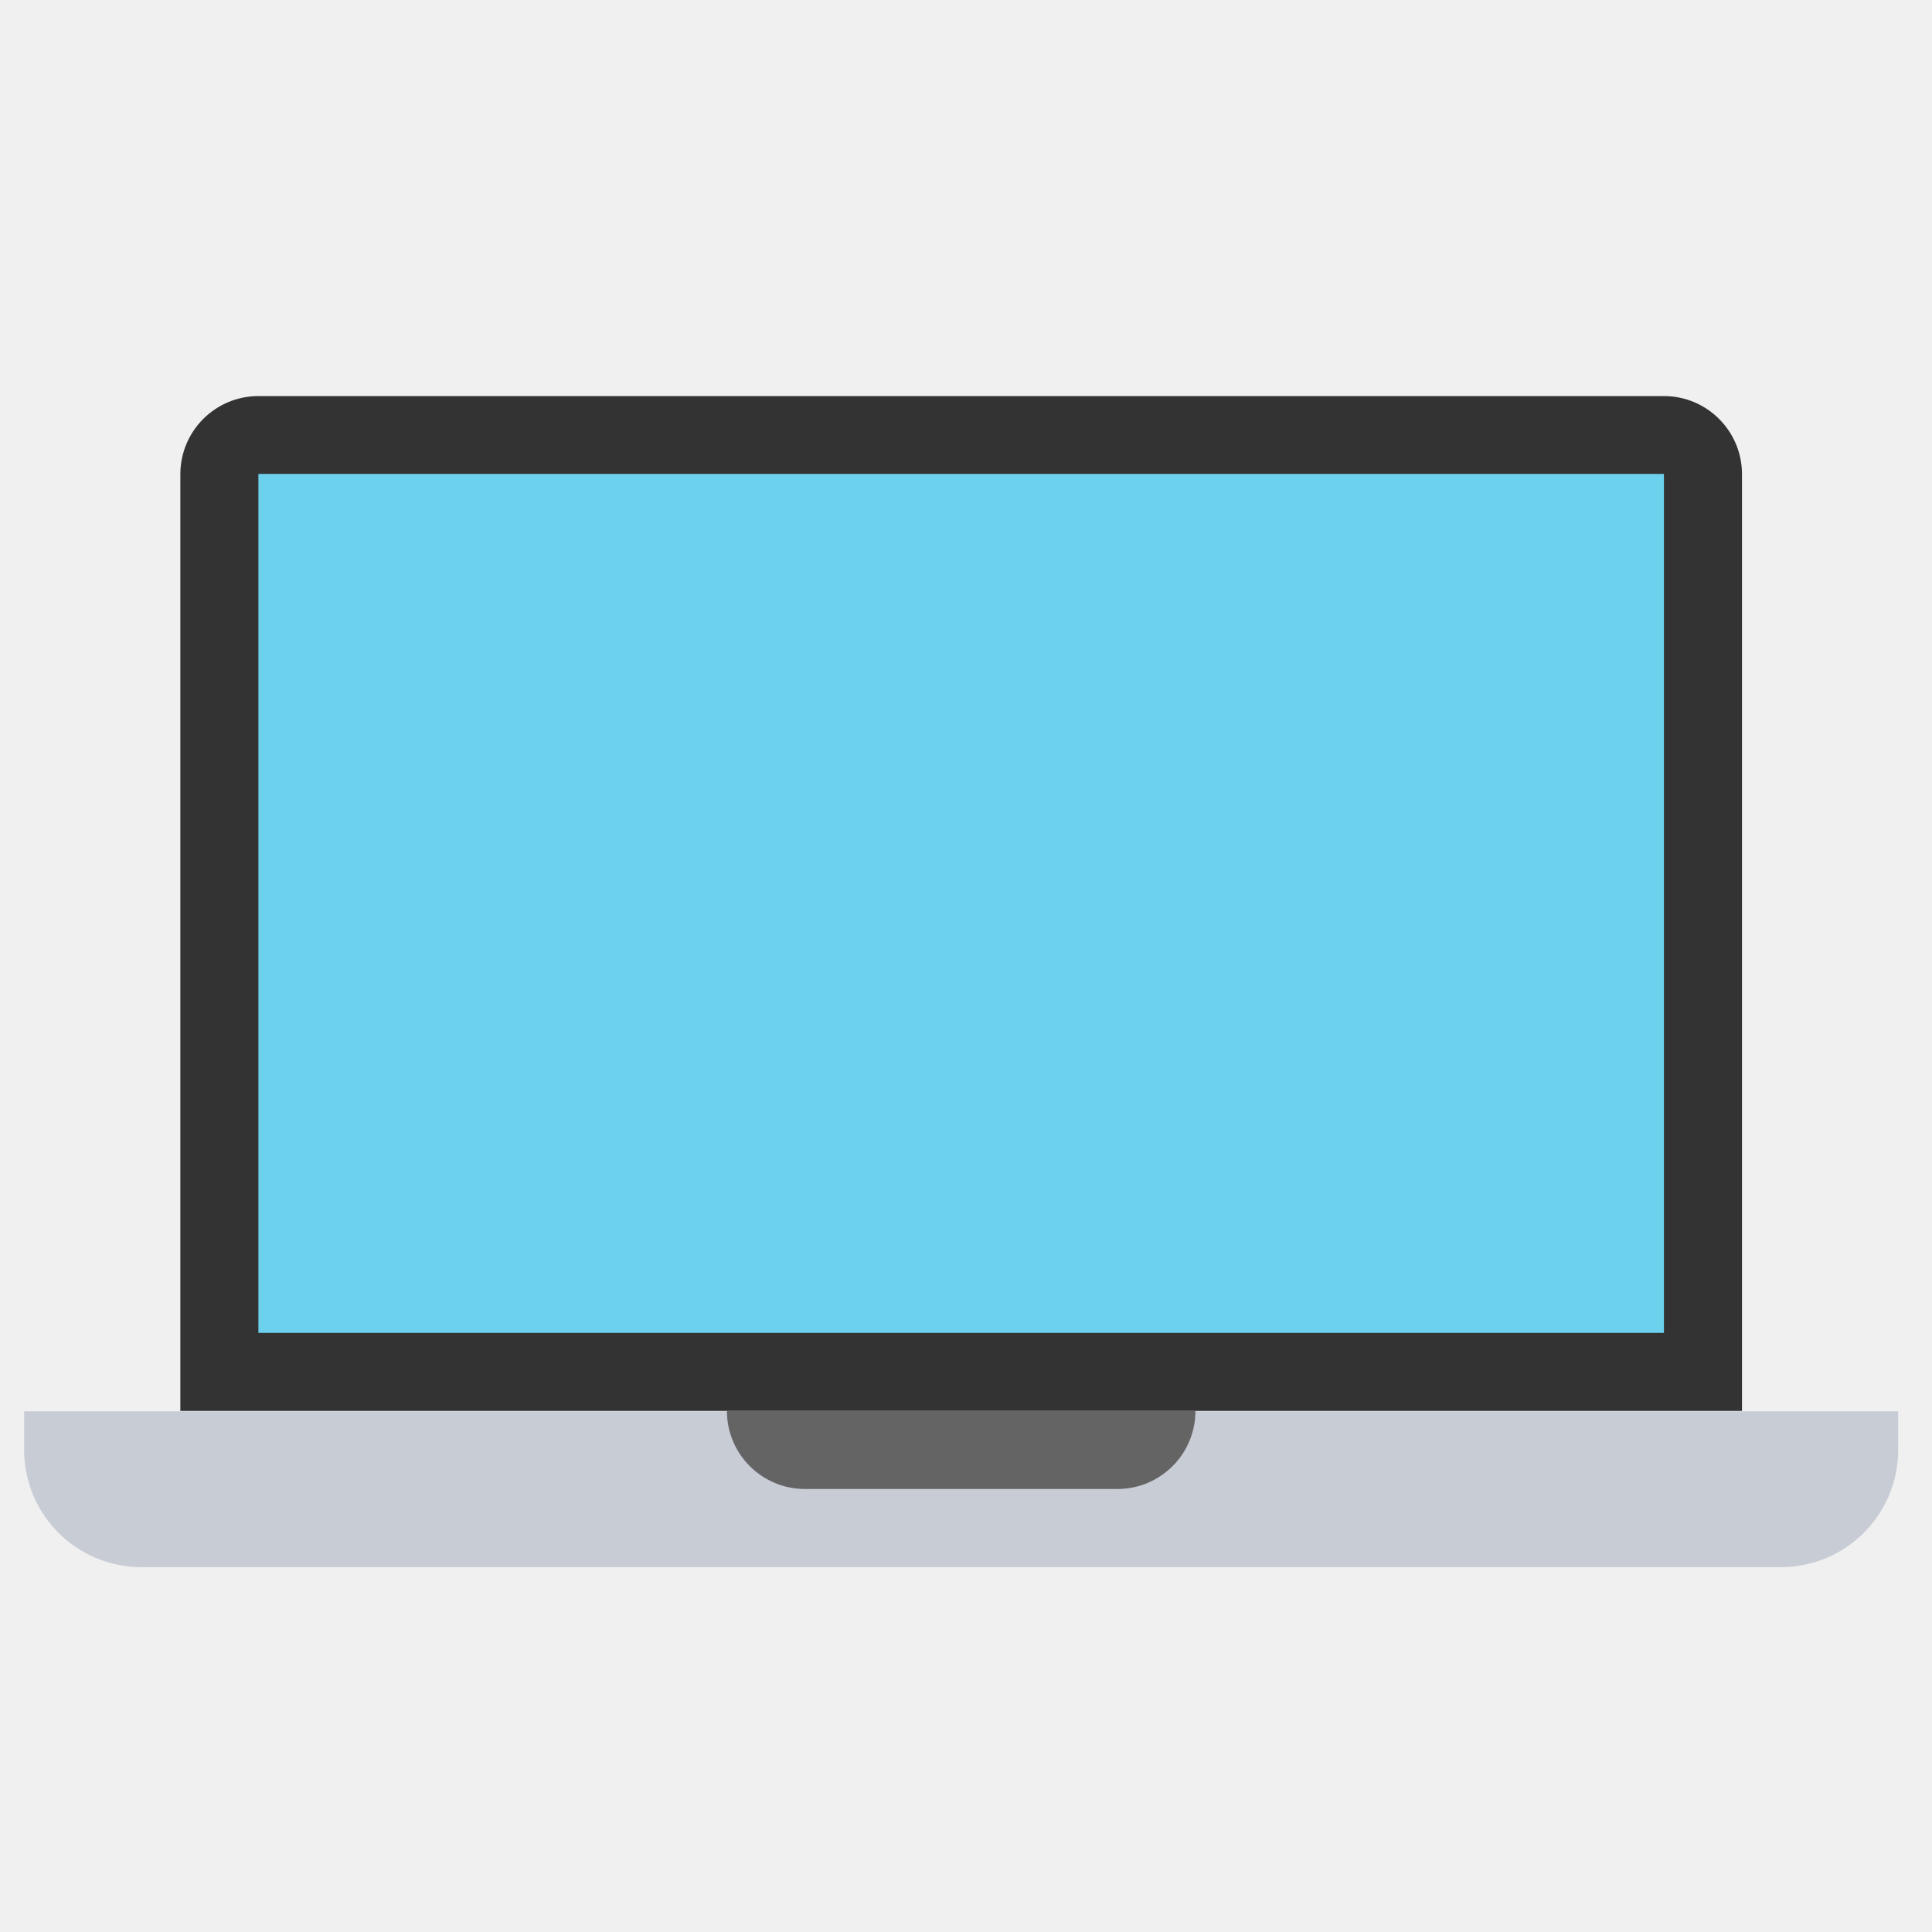
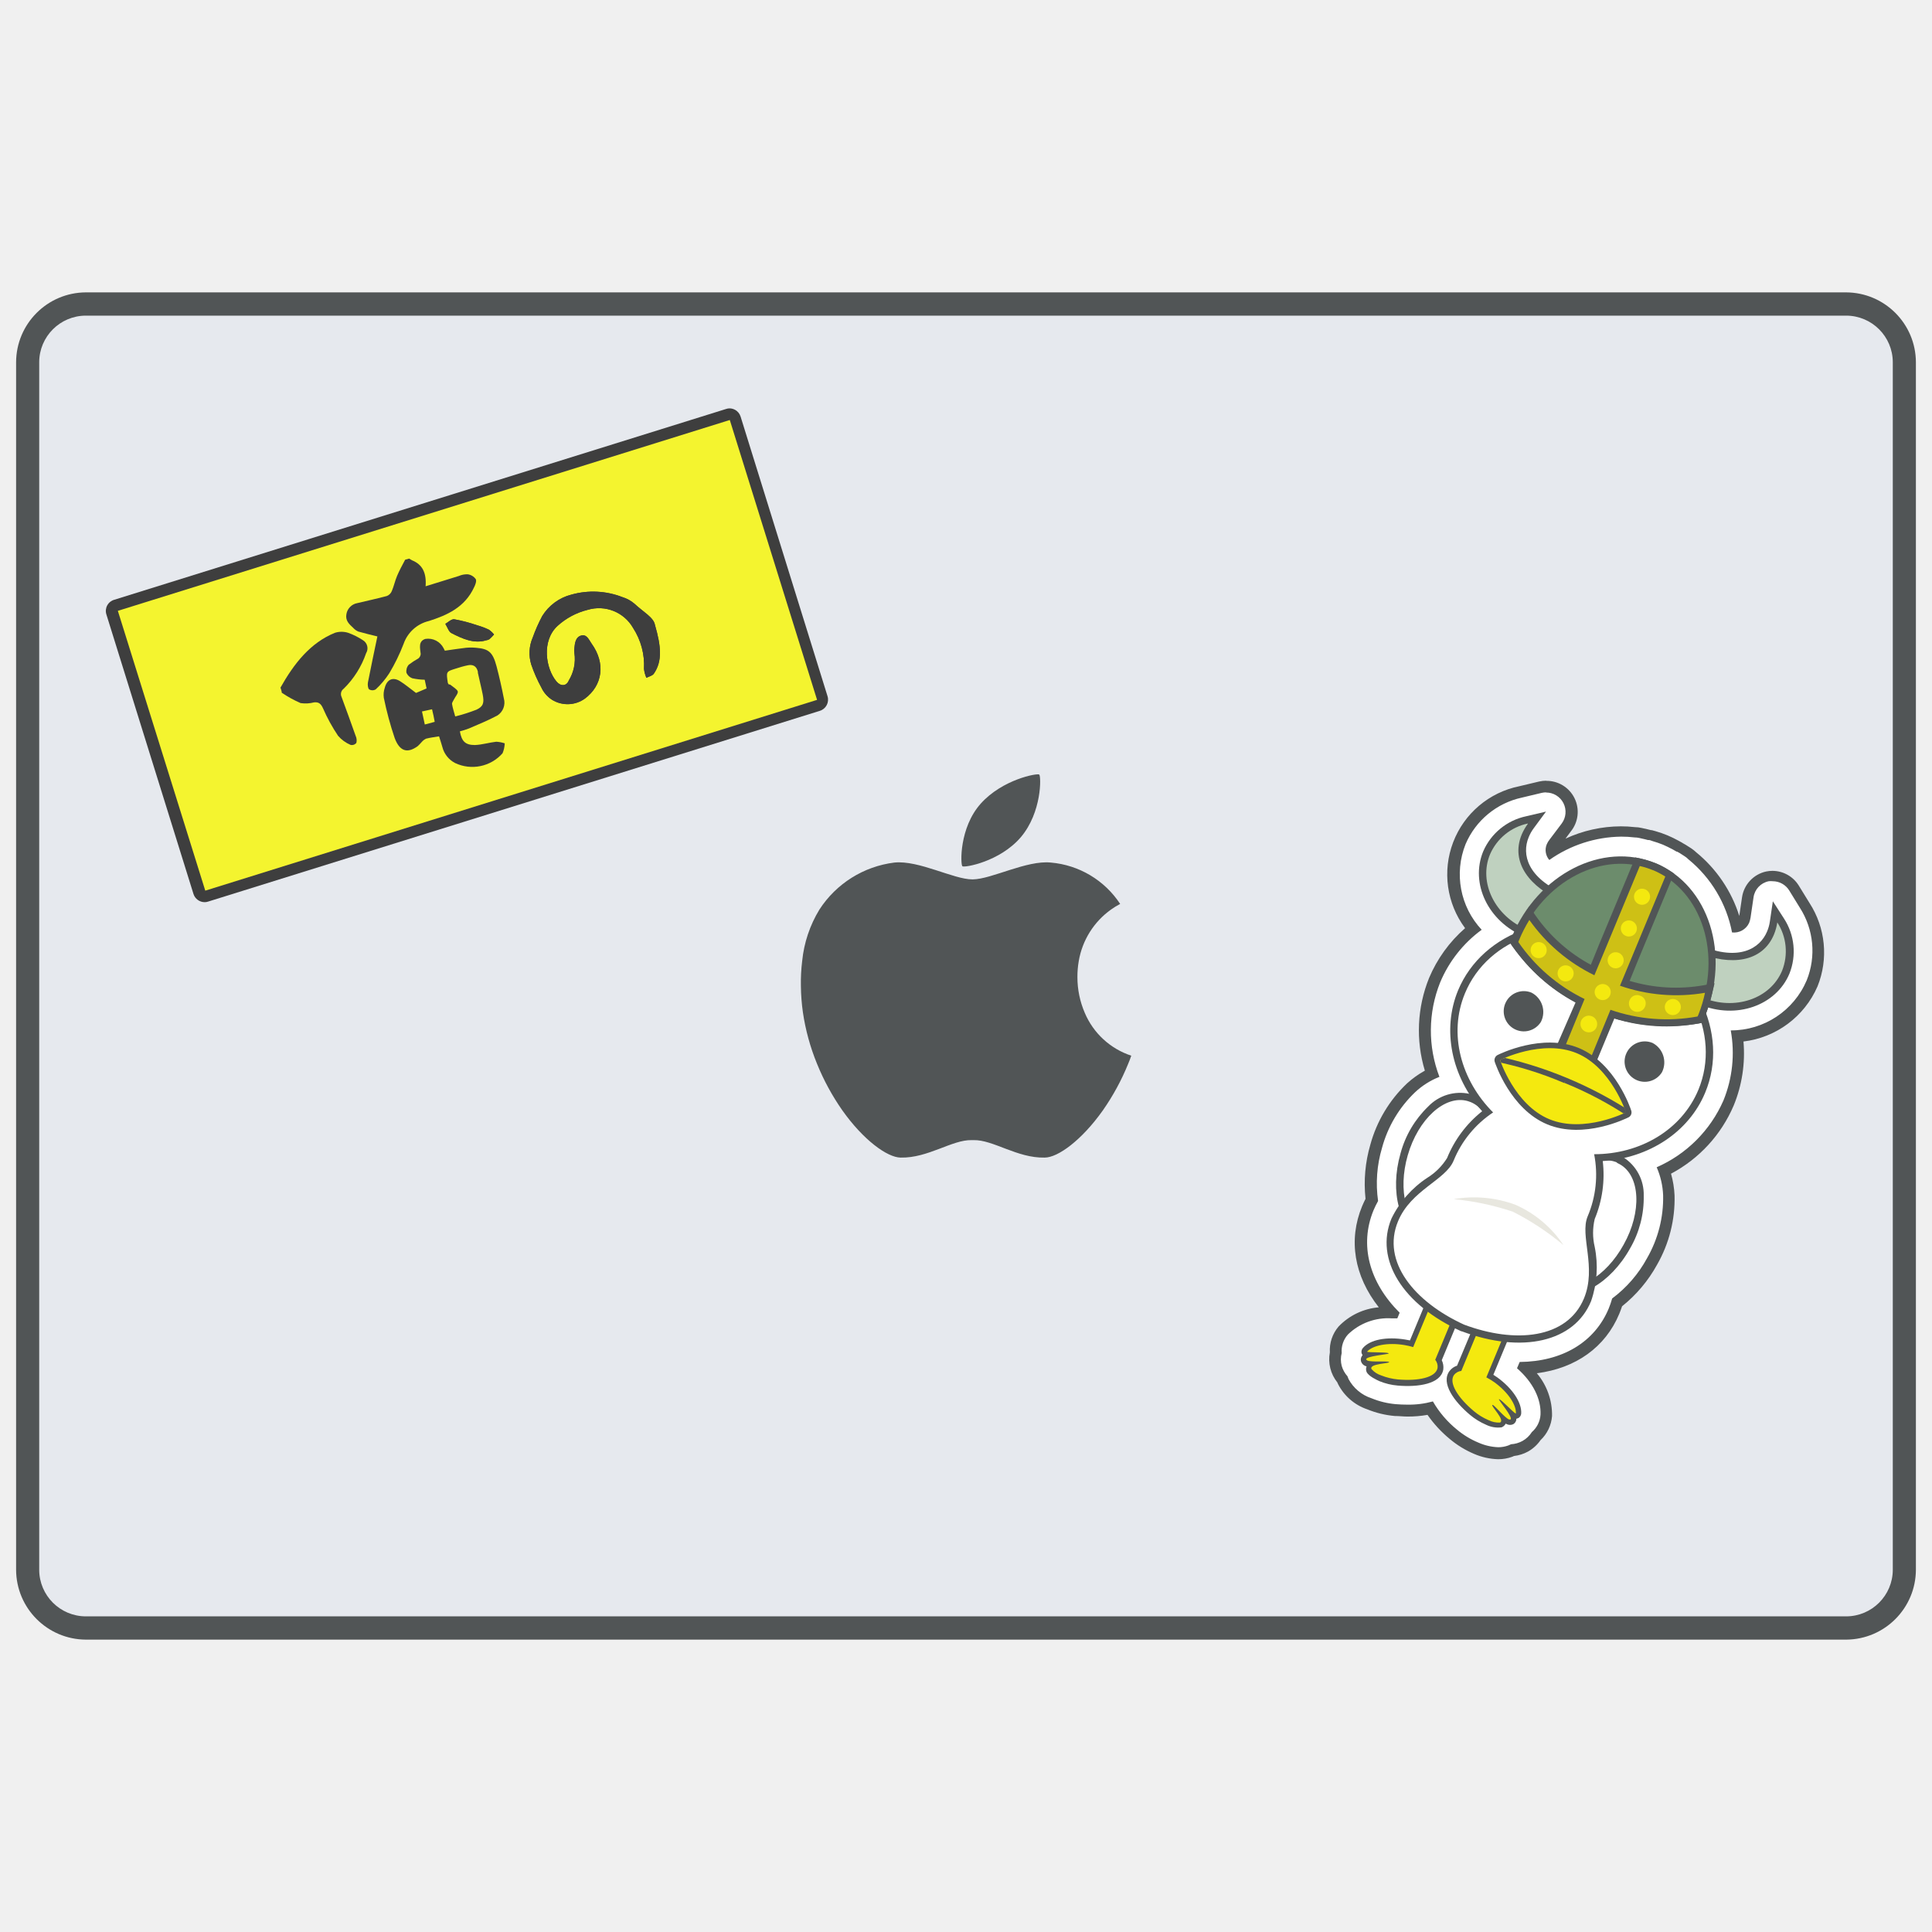
- <svg xmlns="http://www.w3.org/2000/svg" id="レイヤー_1" data-name="レイヤー 1" viewBox="0 0 200 200">
+ <svg xmlns="http://www.w3.org/2000/svg" id="materials" viewBox="0 0 240 240">
  <defs>
-     <style>.cls-1{fill:#333;}.cls-2{fill:#c8ccd5;}.cls-3{fill:#6bd1ed;}.cls-4{fill:#646464;}</style>
+     <style>.cls-1{fill:none;}.cls-2{fill:#e6e9ee;}.cls-3{fill:#515556;}.cls-4{fill:#f4f42f;}.cls-5{fill:#3e3e3e;}.cls-6{fill:#fff;}.cls-7{fill:#f4e90f;}.cls-8{fill:#bfd1bf;}.cls-9{fill:#6c8c6c;}.cls-10{fill:#cec015;}.cls-11{clip-path:url(#clip-path);}.cls-12{fill:#e8e7df;}</style>
+     <clipPath id="clip-path">
+       <path class="cls-1" d="M202,138.18s-5.2,2.64-9.52.85-6.12-7.35-6.12-7.35,5.21-2.64,9.53-.85S202,138.18,202,138.18Z" />
+     </clipPath>
  </defs>
-   <path class="cls-1" d="M180.33,146.06H18.67v-97A8.09,8.09,0,0,1,26.75,41h145.5a8.09,8.09,0,0,1,8.08,8.09v97Z" />
-   <path class="cls-2" d="M184.37,162.23H14.62A12.13,12.13,0,0,1,2.5,150.1v-4h194v4A12.14,12.14,0,0,1,184.37,162.23Z" />
-   <rect class="cls-3" x="26.75" y="49.06" width="145.5" height="88.92" />
-   <path class="cls-4" d="M75.25,146.06a8.08,8.08,0,0,0,8.08,8.08h32.34a8.08,8.08,0,0,0,8.08-8.08Z" />
+   <rect class="cls-2" x="3.43" y="37.77" width="233.14" height="164.47" rx="7.23" ry="7.23" />
+   <path class="cls-3" d="M229.34,202.23v-1.44H10.66A5.8,5.8,0,0,1,4.87,195V45a5.8,5.8,0,0,1,5.79-5.79H229.34A5.8,5.8,0,0,1,235.13,45V195a5.8,5.8,0,0,1-5.79,5.79v2.89A8.71,8.71,0,0,0,238,195V45a8.71,8.71,0,0,0-8.68-8.68H10.66A8.71,8.71,0,0,0,2,45V195a8.71,8.71,0,0,0,8.68,8.68H229.34Z" />
+   <path class="cls-3" d="M134.75,125.81a11.18,11.18,0,0,1-.91-4.44,11.32,11.32,0,0,1,.17-2,9.89,9.89,0,0,1,4-6.38,9.4,9.4,0,0,1,1.14-.7,11.48,11.48,0,0,0-8.61-5.14c-3-.31-7.35,2.06-9.69,2.09h-.06c-2.34,0-6.64-2.4-9.69-2.09a13,13,0,0,0-9.31,5.84,15.17,15.17,0,0,0-2.14,6.38,21.91,21.91,0,0,0-.16,3.11,25.18,25.18,0,0,0,.25,3.28,27.35,27.35,0,0,0,1.75,6.38,29.31,29.31,0,0,0,3.16,5.81c2.61,3.68,5.56,5.82,7.22,5.85,3.42.08,6.39-2.23,8.84-2.17h.22c2.45-.06,5.42,2.25,8.84,2.17,1.66,0,4.61-2.17,7.22-5.85a29.31,29.31,0,0,0,3.16-5.81c.14-.32.26-.65.38-1A9.49,9.49,0,0,1,134.75,125.81Z" />
+   <path class="cls-3" d="M126.81,104c2.63-3.1,2.53-7.58,2.29-7.78s-4.58.6-7.27,3.61-2.52,7.58-2.28,7.78S124.19,107.06,126.81,104Z" />
+   <path class="cls-4" d="M25.47,111.37l-.33-.09a.74.74,0,0,1-.36-.42L14,76.1a.72.72,0,0,1,.47-.91l76-23.7.21,0a.72.72,0,0,1,.69.5l10.84,34.76a.72.72,0,0,1-.48.91l-76,23.7Z" />
+   <path class="cls-5" d="M90.66,52.18,101.5,86.94l-76,23.7L14.64,75.88l76-23.7m0-1.45a1.29,1.29,0,0,0-.43.07l-76,23.7a1.44,1.44,0,0,0-1,1.81l10.83,34.76a1.46,1.46,0,0,0,1.38,1,1.25,1.25,0,0,0,.43-.07l76-23.7a1.45,1.45,0,0,0,.95-1.81L92,51.75a1.43,1.43,0,0,0-.71-.85A1.45,1.45,0,0,0,90.66,50.73Z" />
+   <path class="cls-5" d="M81.36,77.63C81.21,76.7,79.88,76,78.82,75a4.1,4.1,0,0,0-1.46-.8A10,10,0,0,0,71,73.86a6,6,0,0,0-3.64,2.66,20,20,0,0,0-1.18,2.67A4.84,4.84,0,0,0,66,82.57a18.15,18.15,0,0,0,1.26,2.85,3.63,3.63,0,0,0,1.33,1.52,3.68,3.68,0,0,0,4.08-.16c2.18-1.63,2.6-4.36.82-6.83-.33-.46-.6-1.14-1.27-1s-.8.86-.86,1.55a2,2,0,0,0,0,.64,5.09,5.09,0,0,1-.7,3.4c-.29.72-1,.75-1.52.13-1.36-1.62-1.89-5.06.12-6.91a8.64,8.64,0,0,1,3.75-2A4.88,4.88,0,0,1,78.64,78,8.52,8.52,0,0,1,80,83.1a3.74,3.74,0,0,0,.31,1.1c.31-.17.73-.24.92-.51C82.3,82.12,82.13,80.29,81.36,77.63Z" />
+   <path class="cls-5" d="M60.4,79.54a1,1,0,0,0,.4-.14,6.25,6.25,0,0,0,.57-.58,3,3,0,0,0-.64-.6,9,9,0,0,0-1.47-.55,18.9,18.9,0,0,0-2.82-.74c-.37-.05-.75.36-1.12.57.25.39.43,1,.75,1.14C57.46,79.36,58.89,80,60.4,79.54Z" />
+   <path class="cls-5" d="M50.82,69.39a3.72,3.72,0,0,0,.38.22c1.31.53,1.79,1.6,1.67,3.22L57,71.55a2.53,2.53,0,0,1,1.1-.21,1.47,1.47,0,0,1,1,.6c.13.23-.06.73-.2,1-1.16,2.52-3.37,3.48-5.61,4.2A4.41,4.41,0,0,0,50.13,80a23.46,23.46,0,0,1-1.77,3.63,10.49,10.49,0,0,1-1.68,2,.78.78,0,0,1-.83,0c-.15-.11-.2-.61-.14-.88.38-1.94.79-3.87,1.17-5.69-.8-.2-1.59-.38-2.38-.61a1.85,1.85,0,0,1-.62-.45c-.48-.45-1-.89-.85-1.7a1.67,1.67,0,0,1,1.36-1.38c1.22-.3,2.45-.55,3.66-.88a1.09,1.09,0,0,0,.62-.61c.26-.61.4-1.29.66-1.9s.63-1.32,1-2Z" />
+   <path class="cls-5" d="M34.84,85.42c1.69-3,3.7-5.56,6.76-6.81a2.73,2.73,0,0,1,1.65,0,8.6,8.6,0,0,1,1.82.91,1.17,1.17,0,0,1,.41,1.62,11.33,11.33,0,0,1-2.78,4.41.82.82,0,0,0-.28,1c.59,1.62,1.19,3.23,1.76,4.86a1.31,1.31,0,0,1,.09.87.7.7,0,0,1-.73.25A4.23,4.23,0,0,1,42,91.41,21.44,21.44,0,0,1,40.13,88c-.28-.64-.59-.8-1.11-.75a4.19,4.19,0,0,1-1.68.09A14.33,14.33,0,0,1,35,86.05C35,85.84,34.9,85.63,34.84,85.42Z" />
+   <path class="cls-5" d="M81.36,77.63c.77,2.66.94,4.49-.15,6.06-.19.27-.61.34-.92.51A3.74,3.74,0,0,1,80,83.1,8.52,8.52,0,0,0,78.64,78,4.88,4.88,0,0,0,73,75.75a8.64,8.64,0,0,0-3.75,2c-2,1.85-1.48,5.29-.12,6.91.52.62,1.23.59,1.52-.13a5.09,5.09,0,0,0,.7-3.4,2,2,0,0,1,0-.64c.06-.69.18-1.36.86-1.55s.94.5,1.27,1c1.78,2.47,1.36,5.2-.82,6.83a3.68,3.68,0,0,1-4.08.16,3.63,3.63,0,0,1-1.33-1.52A18.15,18.15,0,0,1,66,82.57a4.84,4.84,0,0,1,.18-3.38,20,20,0,0,1,1.18-2.67A6,6,0,0,1,71,73.86a10,10,0,0,1,6.32.31,4.1,4.1,0,0,1,1.46.8C79.88,76,81.21,76.7,81.36,77.63Z" />
+   <path class="cls-5" d="M60.4,79.54c-1.51.45-2.94-.18-4.33-.9-.32-.16-.5-.75-.75-1.14.37-.21.75-.62,1.12-.57a18.9,18.9,0,0,1,2.82.74,9,9,0,0,1,1.47.55,3,3,0,0,1,.64.6,6.25,6.25,0,0,1-.57.58A1,1,0,0,1,60.4,79.54Z" />
+   <path class="cls-5" d="M59.15,80.47a6.83,6.83,0,0,0-1.28,0c-.87.1-1.73.24-2.61.36l-.15-.3a2.16,2.16,0,0,0-2.28-1.16c-.87.29-.66,1.09-.57,1.86a.77.77,0,0,1-.3.57,9.37,9.37,0,0,0-1.19.78,1.23,1.23,0,0,0-.28,1,1.26,1.26,0,0,0,.73.68,8.23,8.23,0,0,0,1.54.18c.07.33.15.69.23,1.08l-1.31.56c-.76-.56-1.35-1.07-2-1.47-.88-.54-1.6-.22-1.88.82a2.71,2.71,0,0,0-.12,1.26,41.87,41.87,0,0,0,1.35,5c.63,1.67,1.59,1.92,2.86,1a6.2,6.2,0,0,0,.5-.52,1.58,1.58,0,0,1,.54-.41c.5-.13,1-.19,1.61-.29.15.49.3.9.41,1.32a3.1,3.1,0,0,0,1.59,2,5,5,0,0,0,5.89-1.22,3.53,3.53,0,0,0,.27-1.23,4,4,0,0,0-1.05-.2c-.9.1-1.77.38-2.67.41-1.16,0-1.64-.45-1.85-1.7a9.85,9.85,0,0,0,1.13-.36c1.18-.51,2.39-1,3.53-1.61a1.9,1.9,0,0,0,.8-2.12c-.26-1.34-.56-2.68-.91-4C61.21,81,60.7,80.6,59.15,80.47ZM54,89.67,52.77,90c-.12-.56-.22-1-.35-1.62l1.25-.27C53.81,88.69,53.91,89.14,54,89.67Zm5.35-6.15c.19.91.43,1.82.61,2.73.21,1.06.08,1.51-.77,1.91a21.56,21.56,0,0,1-2.64.84c-.14-.53-.31-1-.4-1.57,0-.17.16-.37.25-.56.17-.34.55-.76.46-1s-.6-.56-.93-.82L55.72,85l-.09-.18c-.21-1.39-.21-1.39.94-1.75.52-.16,1-.32,1.57-.43S59.22,82.7,59.38,83.52Z" />
+   <path class="cls-6" d="M186.12,180.5a7.53,7.53,0,0,1-2.74-.62,11.24,11.24,0,0,1-2.81-1.72,14.26,14.26,0,0,1-2.91-3.23,12.87,12.87,0,0,1-2.82.29c-.5,0-1,0-1.51-.07a11.1,11.1,0,0,1-3.21-.78,5.68,5.68,0,0,1-3.25-2.76l-.11-.27a4,4,0,0,1-.84-3.32,3.8,3.8,0,0,1,1-2.73A7.8,7.8,0,0,1,172.8,163c-3.62-3.92-4.68-8.59-2.88-12.91.15-.36.32-.71.5-1a16.31,16.31,0,0,1,.55-6.67,15.69,15.69,0,0,1,4.34-7.27,10.42,10.42,0,0,1,2.6-1.75,16.7,16.7,0,0,1,.32-11.61,16.24,16.24,0,0,1,4.8-6.37,10.47,10.47,0,0,1,5.84-17l2.47-.58a2.92,2.92,0,0,1,.71-.08,3.13,3.13,0,0,1,2.51,5l-1.52,2a2,2,0,0,0-.25.44,1,1,0,0,0-.07.61,16.29,16.29,0,0,1,8.64-2.58,14.89,14.89,0,0,1,1.77.11h.06a3.36,3.36,0,0,1,.6.07l.75.17.92.25c.53.16,1,.32,1.41.49a15,15,0,0,1,1.35.66l.8.46.68.43a3.4,3.4,0,0,1,.58.47,16,16,0,0,1,5.47,8.81,1.08,1.08,0,0,0,.88-.68,1.76,1.76,0,0,0,.13-.49l.37-2.51a3.13,3.13,0,0,1,2.47-2.61,2.7,2.7,0,0,1,.63-.07,3.12,3.12,0,0,1,2.67,1.49l1.33,2.16a10.61,10.61,0,0,1,.9,9.71,10.86,10.86,0,0,1-9.32,6.48,16.24,16.24,0,0,1-1.09,8.3,16.66,16.66,0,0,1-8,8.41,10.47,10.47,0,0,1,.59,3.09,15.57,15.57,0,0,1-2.09,8.2,16.42,16.42,0,0,1-4.33,5.1c-.12.37-.25.74-.4,1.09-1.77,4.28-5.79,6.83-11.07,7.06a7.9,7.9,0,0,1,2.67,5.87,6.31,6.31,0,0,1-2.62,3.87,3.94,3.94,0,0,1-1.58.49l-.27.11A4.17,4.17,0,0,1,186.12,180.5Z" />
+   <path class="cls-3" d="M192.05,98.45A2.41,2.41,0,0,1,194,102.3l-1.51,2a2.41,2.41,0,0,0-.35.59,1.88,1.88,0,0,0,.32,1.94,15.82,15.82,0,0,1,8.92-2.9,13.57,13.57,0,0,1,1.69.1h0a2.48,2.48,0,0,1,.54.06l.75.17.34.09.11,0c.14,0,.29.07.43.12a13,13,0,0,1,1.34.46c.39.17.81.37,1.27.62l.41.24.07,0,.31.17.65.42a2.23,2.23,0,0,1,.44.36,15.46,15.46,0,0,1,5.43,9.09,2.07,2.07,0,0,0,2.12-1.18,3.18,3.18,0,0,0,.18-.66l.37-2.52a2.38,2.38,0,0,1,1.89-2,2.09,2.09,0,0,1,.49,0,2.41,2.41,0,0,1,2.05,1.14l1.33,2.16a9.88,9.88,0,0,1,.85,9A10.21,10.21,0,0,1,215,128a15.64,15.64,0,0,1-.91,8.71A16.1,16.1,0,0,1,205.8,145a9.72,9.72,0,0,1,.8,3.48,15,15,0,0,1-2,7.82,15.39,15.39,0,0,1-4.33,5,12.25,12.25,0,0,1-.43,1.25c-1.74,4.18-5.76,6.59-11.06,6.64l-.33.78c2,1.75,3,3.83,2.92,5.75a3.12,3.12,0,0,1-1.08,2.18,3.22,3.22,0,0,1-1.16,1.1,3.33,3.33,0,0,1-1.42.41l-.34.15a3.61,3.61,0,0,1-1.25.22,6.7,6.7,0,0,1-2.46-.57A10.28,10.28,0,0,1,181,177.6a12.6,12.6,0,0,1-3-3.51,11.26,11.26,0,0,1-3.18.4q-.71,0-1.44-.06a10.3,10.3,0,0,1-3-.73,5,5,0,0,1-2.86-2.39l-.13-.34a3.32,3.32,0,0,1-.72-1.3,3.17,3.17,0,0,1,0-1.59,3.07,3.07,0,0,1,.78-2.31,7.14,7.14,0,0,1,5.44-2l.69,0,.29-.7c-3.81-3.79-5-8.43-3.26-12.69a11.85,11.85,0,0,1,.58-1.19,15.47,15.47,0,0,1,.49-6.6,14.93,14.93,0,0,1,4.13-6.93,9.55,9.55,0,0,1,3-1.89,16.09,16.09,0,0,1,.09-11.73,15.53,15.53,0,0,1,5.16-6.54,10.09,10.09,0,0,1-2-10.64,9.88,9.88,0,0,1,7-5.78l2.47-.59a2.64,2.64,0,0,1,.55-.06m0-1.45a4.3,4.3,0,0,0-.87.1l-2.48.59A11.17,11.17,0,0,0,182,115.3a16.9,16.9,0,0,0-4.48,6.2A17.33,17.33,0,0,0,177,133a11.67,11.67,0,0,0-2.21,1.58,16.46,16.46,0,0,0-4.56,7.61,17.35,17.35,0,0,0-.6,6.73c-.15.3-.29.61-.42.91-1.74,4.19-1,8.67,2.07,12.57a7.82,7.82,0,0,0-5,2.39A4.53,4.53,0,0,0,165.2,168a4.58,4.58,0,0,0,.93,3.73l.08.19a6.38,6.38,0,0,0,3.63,3.15,11.81,11.81,0,0,0,3.42.83c.54,0,1.07.07,1.57.07a14,14,0,0,0,2.5-.21,14.91,14.91,0,0,0,2.77,3,11.88,11.88,0,0,0,3,1.84,8.11,8.11,0,0,0,3,.67,5,5,0,0,0,1.77-.31l.2-.09a4.79,4.79,0,0,0,1.74-.55,4.72,4.72,0,0,0,1.56-1.42,4.59,4.59,0,0,0,1.43-3,8,8,0,0,0-1.89-5.31c4.85-.62,8.52-3.24,10.24-7.38.13-.31.24-.62.35-.94a17.24,17.24,0,0,0,4.35-5.17,16.46,16.46,0,0,0,2.17-8.6,11.72,11.72,0,0,0-.44-2.7,17.22,17.22,0,0,0,7.79-8.48,17,17,0,0,0,1.21-7.94,11.52,11.52,0,0,0,9.2-6.85,11.29,11.29,0,0,0-1-10.36l-1.33-2.16a3.86,3.86,0,0,0-3.28-1.83,3.94,3.94,0,0,0-.77.08,3.86,3.86,0,0,0-3,3.21l-.34,2.31a16.66,16.66,0,0,0-5.36-7.91,4.47,4.47,0,0,0-.63-.5l-.66-.42-.35-.2-.09-.06-.43-.24a14.73,14.73,0,0,0-1.4-.68,13.54,13.54,0,0,0-1.49-.52l-.48-.13-.09,0-.4-.1-.76-.17a3.75,3.75,0,0,0-.82-.1,14.72,14.72,0,0,0-1.76-.1,16.47,16.47,0,0,0-6.87,1.53l.65-.88A3.86,3.86,0,0,0,192.05,97Z" />
+   <path class="cls-6" d="M177.08,153.51c-2.83-1.17-4-5.52-2.66-10.11,1.37-4.77,5-7.94,8-7.06a2.83,2.83,0,0,1,.41.14c2.83,1.17,4,5.52,2.66,10.11-1.37,4.78-5,7.95-8,7.07A2.86,2.86,0,0,1,177.08,153.51Z" />
+   <path class="cls-3" d="M182.7,136.91c2.56,1.06,3.63,5.21,2.38,9.55-1.3,4.54-4.64,7.56-7.46,6.75l-.37-.12c-2.56-1.07-3.63-5.22-2.38-9.56,1.3-4.54,4.64-7.56,7.46-6.75l.37.13m.35-.86h0l-.46-.16a5.49,5.49,0,0,0-5.18,1.57,12.64,12.64,0,0,0-3.43,5.81c-1.38,4.82-.13,9.4,2.92,10.67a3.57,3.57,0,0,0,.46.16,5.47,5.47,0,0,0,5.18-1.57,12.59,12.59,0,0,0,3.43-5.81C187.35,141.9,186.1,137.32,183.05,136.05Z" />
+   <path class="cls-6" d="M193.06,160.15a2.93,2.93,0,0,1-.4-.19c-2.78-1.55-3.08-6.34-.66-10.68,2.32-4.17,6.2-6.43,9-5.26l.4.19c2.78,1.55,3.08,6.34.66,10.69C199.77,159.07,195.89,161.33,193.06,160.15Z" />
+   <path class="cls-3" d="M200.86,144.45l.34.17c2.57,1.42,2.78,5.93.49,10-2.2,4-5.89,6.12-8.46,5.05l-.34-.16c-2.57-1.43-2.78-5.93-.49-10.06,2.2-3.94,5.89-6.11,8.46-5.05m.35-.85c-3.05-1.27-7.18,1.08-9.62,5.45a12.58,12.58,0,0,0-1.69,6.54,5.48,5.48,0,0,0,2.54,4.78c.14.07.29.15.44.21,3.05,1.26,7.18-1.08,9.62-5.46a12.53,12.53,0,0,0,1.69-6.53,5.47,5.47,0,0,0-2.54-4.78A3.55,3.55,0,0,0,201.21,143.6Z" />
+   <path class="cls-7" d="M171.45,171.16a3,3,0,0,1-1.4-1,.59.59,0,0,1,0-.52l.27-.27a2.36,2.36,0,0,1-.65-.12.54.54,0,0,1-.34-.35l0-.36a.93.93,0,0,1,.5-.33l-.25-.05-.24-.27.09-.32c.81-.91,2.79-1.3,4.93-.95l.86.18L180.61,154a.33.33,0,0,1,.45-.19l3,1.24a.34.34,0,0,1,.18.45l-5.55,13.36a1.54,1.54,0,0,1,.24,1.08c-.26,1.59-2.9,1.93-5.29,1.72A7.73,7.73,0,0,1,171.45,171.16Z" />
+   <path class="cls-3" d="M183.91,155.39l-5.62,13.53a1.33,1.33,0,0,1,.29,1c-.2,1.2-2.39,1.66-4.92,1.44a7.46,7.46,0,0,1-2.08-.5,2.69,2.69,0,0,1-1.21-.79c-.32-.71,2.35-.66,2.19-.89l0,0c-.32-.13-2.18.05-2.71-.17l-.14-.12c-.12-.43,2.78-.65,2.8-.75l-.05-.05c-.33-.14-2.39-.06-2.65-.17l0,0c.71-.8,2.56-1.17,4.61-.84a9.35,9.35,0,0,1,1.13.26l5.44-13.1,3,1.24m.27-.64-3-1.24a.68.68,0,0,0-.9.37l-5.21,12.54-.6-.11c-2.29-.37-4.35,0-5.25,1.06a.72.72,0,0,0-.16.63l.12.26-.09.12a.81.81,0,0,0-.1.64.9.9,0,0,0,.54.58l.15.05a.94.94,0,0,0,0,.68c.25.55,1.28,1,1.59,1.15a7.69,7.69,0,0,0,2.28.55c2.54.22,5.36-.19,5.66-2a2,2,0,0,0-.19-1.15l5.48-13.21A.69.69,0,0,0,184.18,154.75Z" />
+   <path class="cls-7" d="M184.72,176.67a7.21,7.21,0,0,1-1.91-1.18c-1.84-1.54-3.46-3.65-2.51-5a1.56,1.56,0,0,1,.92-.59l5.55-13.36a.36.36,0,0,1,.46-.19l3,1.24a.34.34,0,0,1,.18.45l-5.32,12.82c.26.15.5.31.74.48,1.75,1.28,2.88,3,2.8,4.17l-.17.29-.35,0-.22-.14a.92.92,0,0,1,.13.58l-.22.29a.54.54,0,0,1-.49,0,2.37,2.37,0,0,1-.54-.37.66.66,0,0,1,0,.37.57.57,0,0,1-.36.38A3,3,0,0,1,184.72,176.67Z" />
+   <path class="cls-3" d="M190.08,158l-5.44,13.1a9.19,9.19,0,0,1,1,.61c1.69,1.23,2.73,2.8,2.67,3.87h-.05c-.26-.11-1.66-1.62-2-1.76h-.06c-.07.09,1.82,2.3,1.44,2.51h-.19c-.53-.22-1.71-1.66-2-1.8h-.05c-.28.06,1.64,1.91.92,2.19a2.91,2.91,0,0,1-1.42-.31,7.18,7.18,0,0,1-1.82-1.12c-1.95-1.64-3.16-3.51-2.45-4.5a1.34,1.34,0,0,1,.9-.49l5.61-13.53,3,1.24m.27-.64-3-1.24a.68.68,0,0,0-.9.37L181,169.65a1.92,1.92,0,0,0-.95.68c-1.09,1.5.61,3.79,2.56,5.43a8.11,8.11,0,0,0,2,1.23,3.39,3.39,0,0,0,1.92.32.93.93,0,0,0,.51-.46l.15.07a.93.93,0,0,0,.79,0,.8.8,0,0,0,.38-.53l0-.14.28-.1a.75.75,0,0,0,.33-.56c.08-1.36-1.08-3.11-2.95-4.47l-.51-.34,5.21-12.54A.69.69,0,0,0,190.35,157.31Z" />
+   <path class="cls-6" d="M181.68,164.94c-7.05-3.22-10.44-8.62-8.44-13.43a12.15,12.15,0,0,1,4.32-4.89,7.61,7.61,0,0,0,2.58-2.64,13.88,13.88,0,0,1,4.62-5.92c-3.95-4.27-5.22-10.06-3.21-14.9,3-7.19,12.12-10.26,20.35-6.85s12.49,12.06,9.5,19.25c-2,4.84-7,8-12.82,8.24a13.72,13.72,0,0,1-.94,7.45,7.83,7.83,0,0,0,0,3.7,12.11,12.11,0,0,1-.42,6.5c-2,4.81-8.21,6.22-15.47,3.5h0Z" />
+   <path class="cls-3" d="M201.72,116.74c8,3.33,12.15,11.67,9.26,18.64-2.09,5-7.24,8-12.95,8a13.2,13.2,0,0,1-.81,7.73c-1,2.41,1.16,6.3-.46,10.2-2.09,5-8.54,5.62-14.89,3.24-6.16-2.82-10.29-7.82-8.2-12.84,1.61-3.89,5.9-5.1,6.9-7.52a13.14,13.14,0,0,1,4.91-6c-4-4-5.58-9.78-3.5-14.79,2.89-7,11.73-9.93,19.74-6.6m.35-.85c-8.46-3.52-17.86-.34-20.95,7.09-2,4.87-.85,10.65,3,15a14.29,14.29,0,0,0-4.36,5.82,7.57,7.57,0,0,1-2.44,2.44,12.71,12.71,0,0,0-4.47,5.08c-2.1,5.06,1.39,10.7,8.68,14h.06c7.5,2.82,14,1.31,16.06-3.75a12.79,12.79,0,0,0,.45-6.74,7.49,7.49,0,0,1,0-3.46,14.34,14.34,0,0,0,1-7.2c5.78-.37,10.7-3.63,12.72-8.49C214.92,128.31,210.54,119.4,202.07,115.89Z" />
+   <path class="cls-8" d="M211.32,124.38c-3.61-1.5-5.79-5-5.28-8.41l.19-1.25.66,1.08a2.94,2.94,0,0,0,1.49,1.13c.38.16.8.3,1.24.44s1,.31,1.5.52c3.14,1.31,7.34,1.56,8.83-2a5.84,5.84,0,0,0,.37-1.35l.18-1.25.67,1.08a7,7,0,0,1,.64,6.44C220.26,124.52,215.55,126.13,211.32,124.38Z" />
+   <path class="cls-3" d="M220.78,114.58a6.58,6.58,0,0,1,.6,6c-1.46,3.51-5.88,5-9.88,3.35-3.46-1.44-5.46-4.77-5-7.91a3.38,3.38,0,0,0,1.7,1.32c.83.34,1.79.56,2.74,1,4,1.66,8,1.23,9.44-2.28a6.47,6.47,0,0,0,.4-1.46m-.55-2.64-.37,2.51a5,5,0,0,1-.34,1.23c-.89,2.15-3.52,3.74-8.23,1.78-.52-.22-1-.38-1.53-.54s-.84-.26-1.2-.41a2.39,2.39,0,0,1-1.27-1L206,113.39l-.37,2.52a8.56,8.56,0,0,0,5.56,8.89c4.47,1.86,9.44.13,11.1-3.85a7.47,7.47,0,0,0-.68-6.85Z" />
+   <path class="cls-8" d="M189.53,116c-4.23-1.75-6.41-6.23-4.86-10a7.05,7.05,0,0,1,5-4.09l1.23-.29-.76,1a5.63,5.63,0,0,0-.69,1.21c-1.49,3.59,1.65,6.38,4.8,7.69.5.21,1,.45,1.42.69s.81.42,1.19.58a2.93,2.93,0,0,0,1.85.25l1.24-.29-.76,1A8.1,8.1,0,0,1,189.53,116Z" />
+   <path class="cls-3" d="M189.79,102.34a6.75,6.75,0,0,0-.75,1.31c-1.46,3.51,1.05,6.63,5.05,8.3.94.39,1.78.92,2.61,1.26a3.44,3.44,0,0,0,2.14.28,7.72,7.72,0,0,1-9.14,2c-4-1.67-6.06-5.86-4.6-9.37a6.6,6.6,0,0,1,4.69-3.82m2.26-1.48-2.47.58a7.5,7.5,0,0,0-5.33,4.36c-1.65,4,.63,8.73,5.1,10.58A8.57,8.57,0,0,0,199.58,114l1.52-2-2.47.58a2.53,2.53,0,0,1-1.58-.23c-.36-.15-.74-.35-1.14-.56s-.94-.49-1.46-.71c-4.72-2-5.44-4.94-4.55-7.08a5,5,0,0,1,.63-1.12Z" />
+   <path class="cls-9" d="M198.2,125.22a22.16,22.16,0,0,1-10-8L188,117l.2-.5c3.14-7.55,10.88-11.54,17.26-8.89s9,10.95,5.88,18.5l-.22.49-.23,0A22.12,22.12,0,0,1,198.2,125.22Z" />
+   <path class="cls-3" d="M205.32,108.08c6.15,2.56,8.67,10.57,5.63,17.89l-.12.27A22.8,22.8,0,0,1,188.56,117l.11-.28c3-7.32,10.49-11.19,16.65-8.63m.35-.85c-6.61-2.75-14.62,1.35-17.86,9.13l-.07.19,0,.1-.18.44.27.41A23.76,23.76,0,0,0,211,127.15l.47-.1.19-.44,0-.1.09-.18C215,118.54,212.29,110,205.67,107.23Z" />
+   <path class="cls-10" d="M193.15,131.63l3-7.34a21.45,21.45,0,0,1-8-7.05L188,117l.2-.5a17.37,17.37,0,0,1,1.3-2.54l.38-.6.4.59a20.57,20.57,0,0,0,7.46,6.48L203.37,107l.38.08a11.48,11.48,0,0,1,1.75.55,11.93,11.93,0,0,1,1.62.85l.33.21-5.6,13.46a20.71,20.71,0,0,0,9.87.71l.7-.13-.17.69a17.11,17.11,0,0,1-.87,2.71l-.22.49-.23,0a21.49,21.49,0,0,1-10.66-.71l-3.05,7.34Z" />
+   <path class="cls-3" d="M205.32,108.08a10.35,10.35,0,0,1,1.55.81l-4.22,10.17-1.41,3.39a21.26,21.26,0,0,0,10.56.88A16.53,16.53,0,0,1,211,126l-.12.27a21.23,21.23,0,0,1-10.82-.83l-3,7.31-3.22-1.34,3-7.31a21.21,21.21,0,0,1-8.23-7.08l.11-.28a17.77,17.77,0,0,1,1.26-2.46,21.35,21.35,0,0,0,8.08,6.87l1.42-3.4,4.22-10.17a10.42,10.42,0,0,1,1.67.53m.35-.85a11,11,0,0,0-1.82-.58l-.76-.17-.29.72-4.23,10.16-1,2.46a19.9,19.9,0,0,1-6.85-6.09l-.8-1.18-.75,1.21a18.25,18.25,0,0,0-1.34,2.6l-.07.19,0,.1-.18.44.27.41a21.73,21.73,0,0,0,7.82,7L192.9,131l-.36.86.86.35,3.22,1.34.85.35.36-.85,2.71-6.53a21.65,21.65,0,0,0,10.48.61l.47-.1.19-.44,0-.1.09-.18a18.11,18.11,0,0,0,.89-2.79l.33-1.38-1.4.26a19.94,19.94,0,0,1-9.15-.55l1-2.46,4.22-10.16.3-.72-.66-.42A10.45,10.45,0,0,0,205.67,107.23Z" />
+   <path class="cls-3" d="M191.42,126.94a2.5,2.5,0,1,1-1.17-3.63A2.71,2.71,0,0,1,191.42,126.94Z" />
+   <path class="cls-3" d="M206.46,133.19a2.51,2.51,0,1,1-1.17-3.63A2.73,2.73,0,0,1,206.46,133.19Z" />
+   <path class="cls-7" d="M192.33,139.35c-4.42-1.84-6.24-7.33-6.32-7.56a.35.35,0,0,1,.18-.42c.22-.11,5.39-2.69,9.81-.86s6.24,7.33,6.31,7.56a.35.35,0,0,1-.17.42C201.92,138.6,196.75,141.18,192.33,139.35Z" />
+   <path class="cls-3" d="M195.87,130.83c4.31,1.8,6.11,7.35,6.11,7.35s-5.2,2.64-9.52.85-6.12-7.35-6.12-7.35,5.21-2.64,9.53-.85m.26-.64c-4.56-1.89-9.88.76-10.1.87a.72.72,0,0,0-.35.84c.08.23,1.95,5.87,6.52,7.77s9.87-.76,10.1-.87a.69.69,0,0,0,.34-.83C202.57,137.73,200.69,132.09,196.13,130.19Z" />
+   <g class="cls-11">
+     <path class="cls-3" d="M194.42,134.31a44.49,44.49,0,0,1,8.14,4.31l.31-.11a44.62,44.62,0,0,0-8.34-4.45,45.28,45.28,0,0,0-9-2.78l.14.31A44.6,44.6,0,0,1,194.42,134.31Z" />
+     <path class="cls-3" d="M194.42,134.31l-.08.21h0a44.54,44.54,0,0,1,8.09,4.29l.09.06.11,0,.32-.11.41-.15-.36-.25a49.72,49.72,0,0,0-17.47-7.26l-.43-.08.18.4.14.31.05.1.12,0a44.28,44.28,0,0,1,8.73,2.71h0l.08-.21.09-.21h0a45,45,0,0,0-8.83-2.73l0,.23.21-.1-.14-.3-.21.09,0,.23a49.54,49.54,0,0,1,17.28,7.18l.14-.18-.08-.22-.31.11.08.22.13-.19a44.32,44.32,0,0,0-8.18-4.33h0l-.09.21.09-.21Z" />
+   </g>
+   <path class="cls-7" d="M204.89,111.81a1,1,0,1,1-.56-1.35A1,1,0,0,1,204.89,111.81Z" />
+   <path class="cls-7" d="M203.25,115.76a1,1,0,1,1-.56-1.36A1,1,0,0,1,203.25,115.76Z" />
+   <path class="cls-7" d="M201.61,119.71a1,1,0,1,1-.56-1.36A1,1,0,0,1,201.61,119.71Z" />
+   <path class="cls-7" d="M200,123.66a1,1,0,1,1-.56-1.36A1,1,0,0,1,200,123.66Z" />
+   <path class="cls-7" d="M204.35,125.06a1,1,0,1,1-1.92-.8,1,1,0,0,1,1.35-.56A1,1,0,0,1,204.35,125.06Z" />
+   <path class="cls-7" d="M208.71,125.52a1,1,0,1,1-.56-1.36A1,1,0,0,1,208.71,125.52Z" />
+   <path class="cls-7" d="M193.55,120.57a1,1,0,1,0,1.36-.56A1,1,0,0,0,193.55,120.57Z" />
+   <path class="cls-7" d="M190.2,117.68a1,1,0,1,0,1.36-.56A1,1,0,0,0,190.2,117.68Z" />
+   <path class="cls-7" d="M198.33,127.6a1,1,0,0,1-1.92-.79,1,1,0,1,1,1.92.79Z" />
+   <path class="cls-12" d="M194.22,154.67a14,14,0,0,0-5.94-5,14.85,14.85,0,0,0-7.71-.71,33.11,33.11,0,0,1,7.36,1.56A33.11,33.11,0,0,1,194.22,154.67Z" />
</svg>
